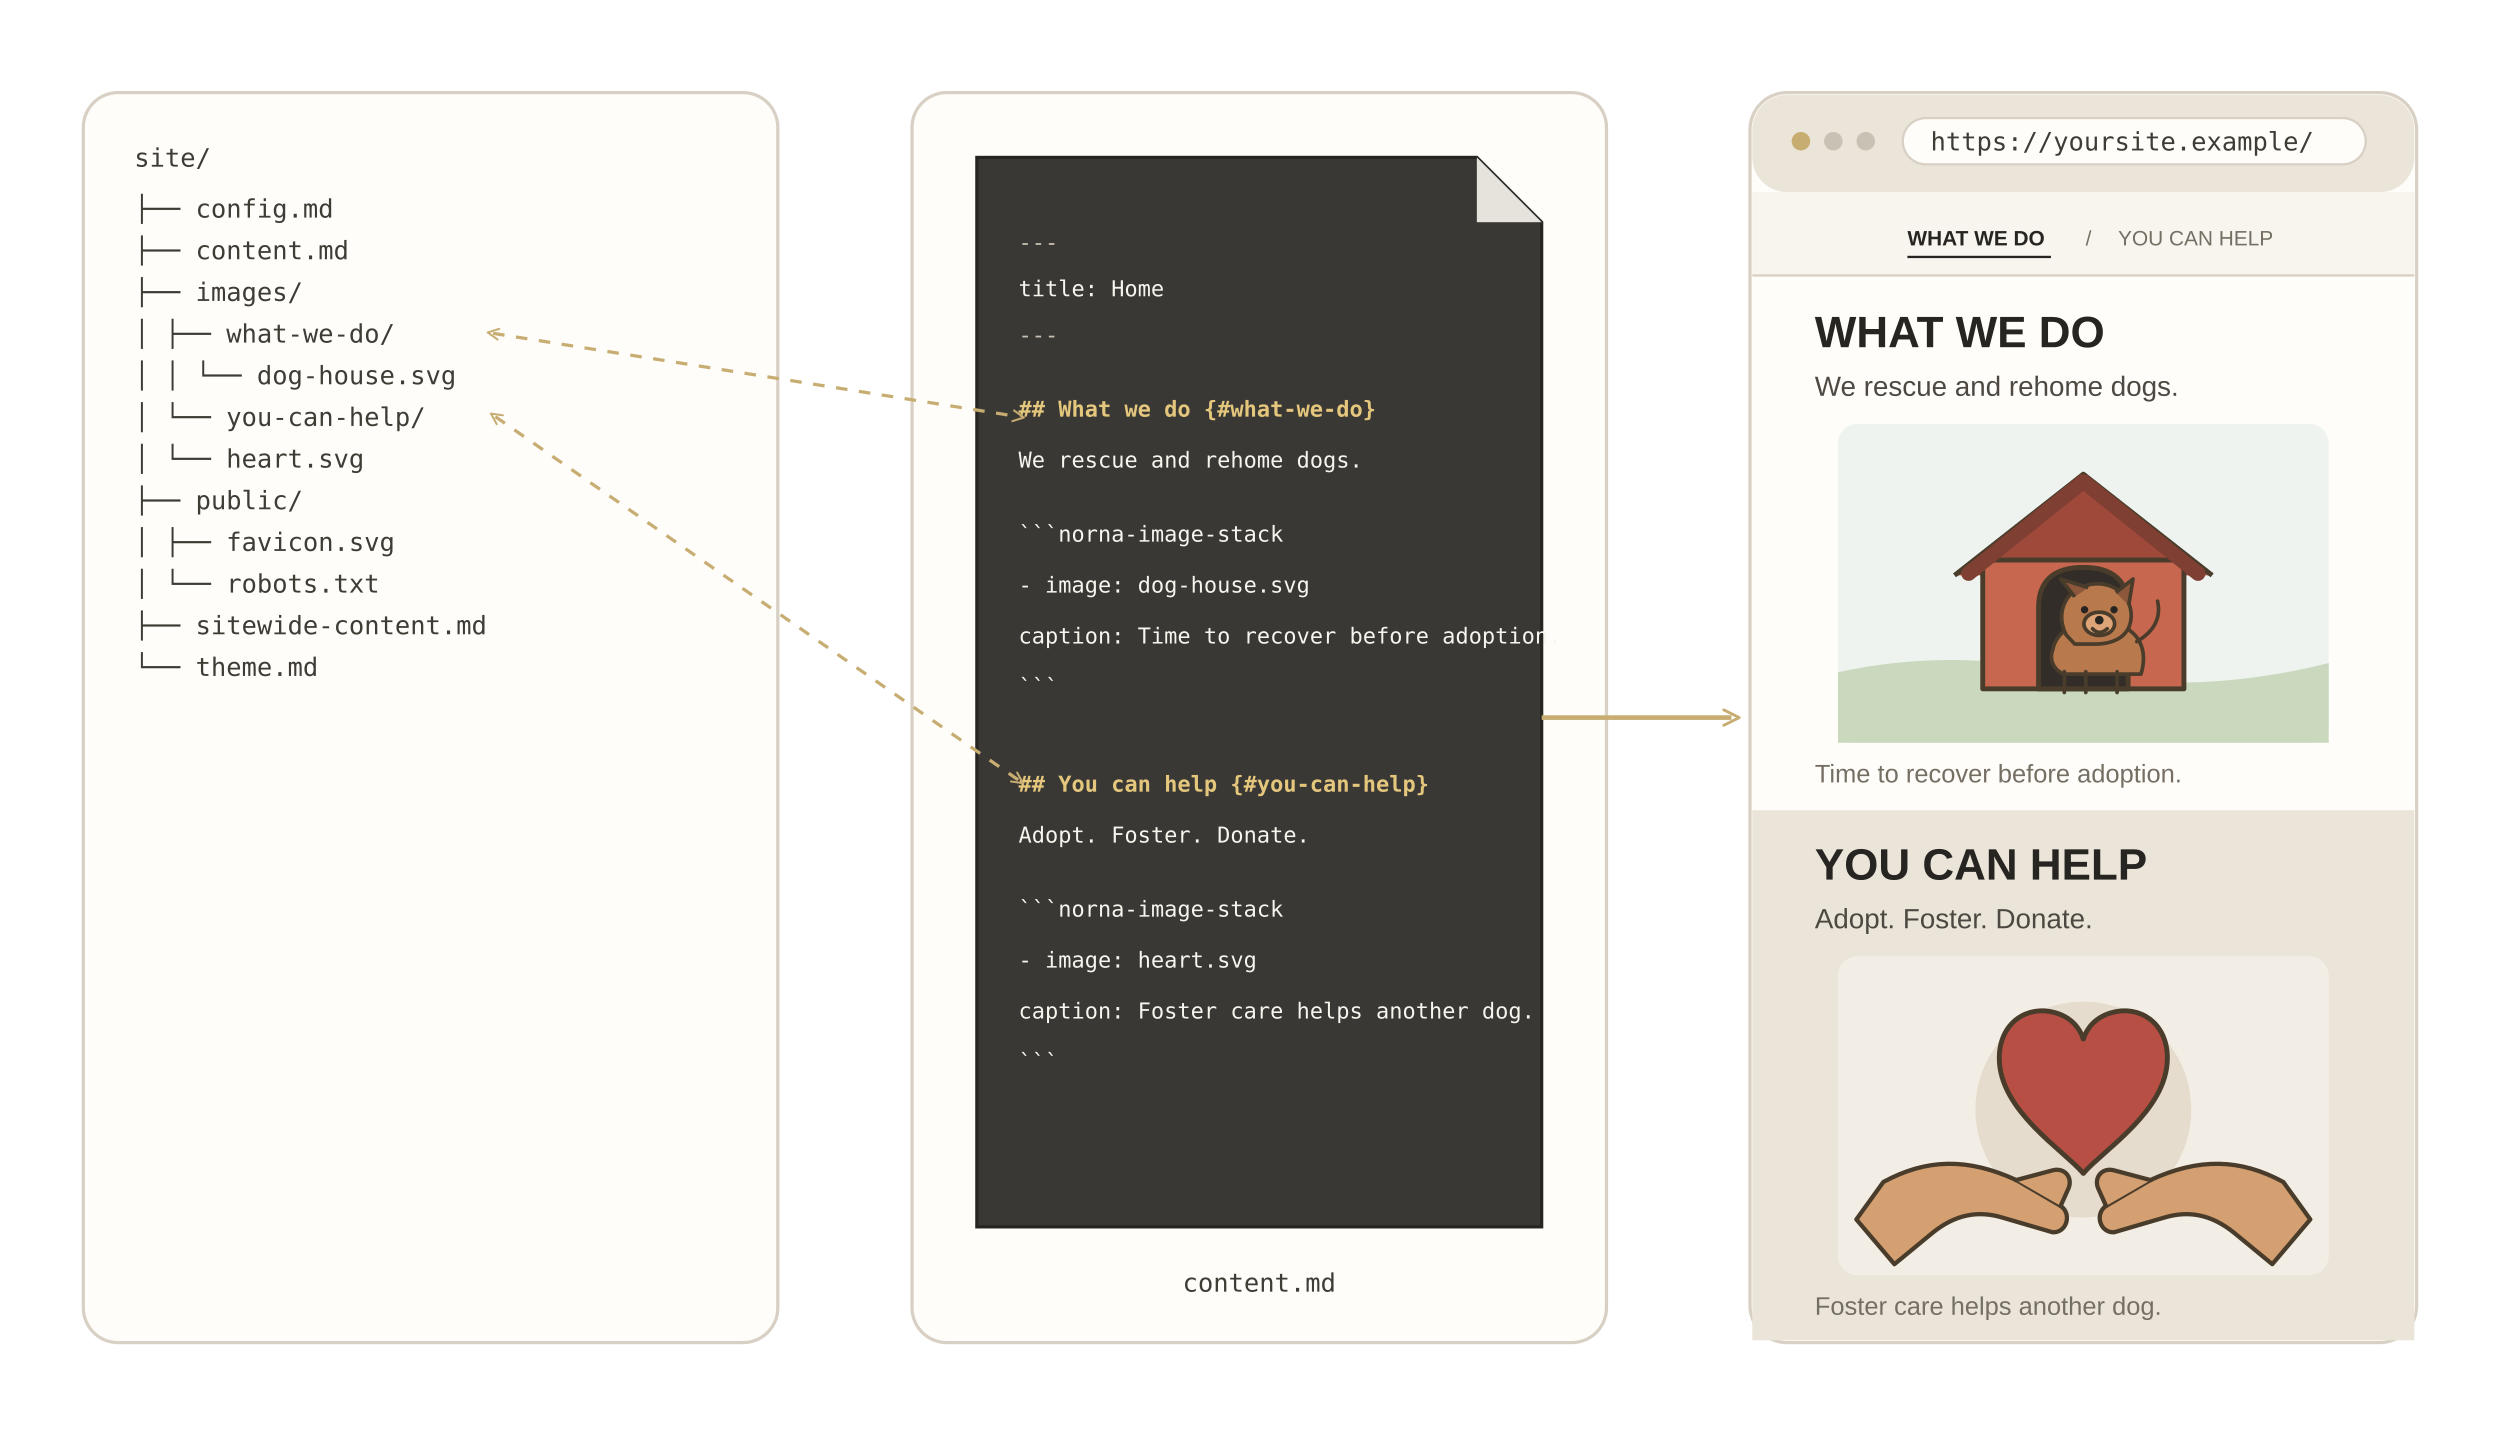
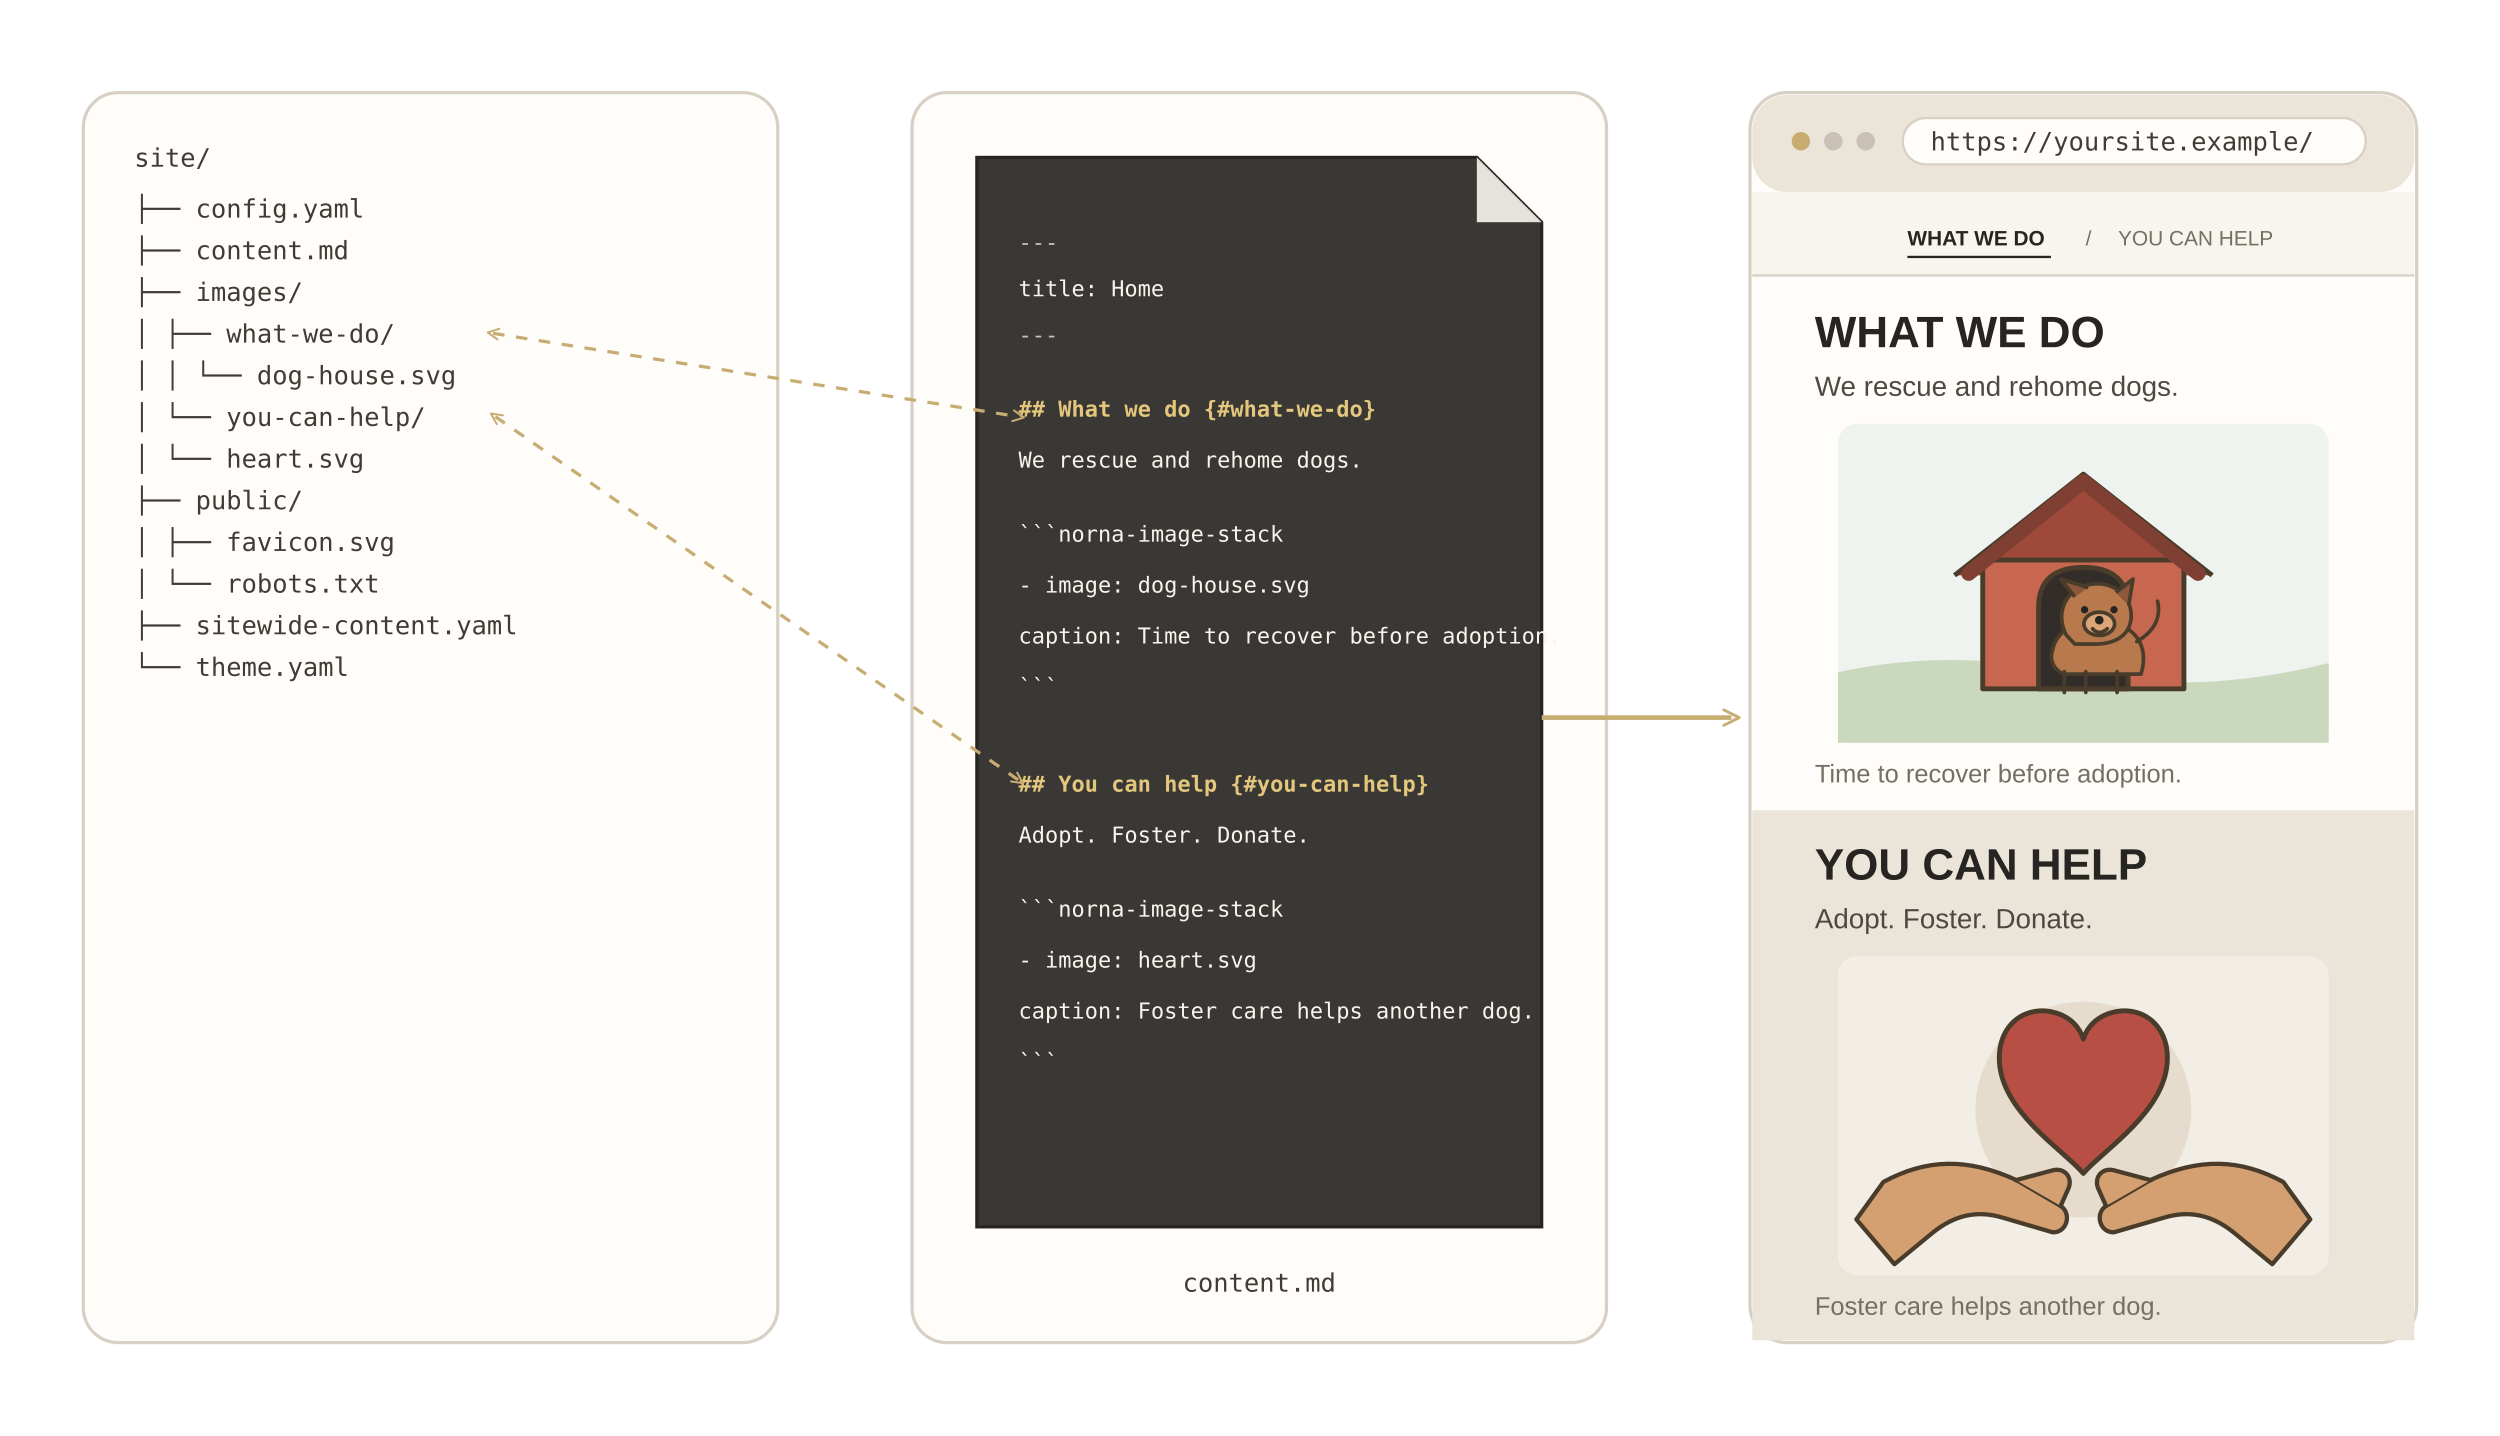
<svg xmlns="http://www.w3.org/2000/svg" viewBox="0 0 1080 620" role="img" aria-labelledby="title desc">
  <defs>
    <marker id="arrow" viewBox="0 0 12 12" refX="6" refY="6" markerWidth="5" markerHeight="5" orient="auto-start-reverse">
      <path d="M2 2 L10 6 L2 10" fill="none" stroke="#c7ad72" stroke-width="1.5" stroke-linecap="round" stroke-linejoin="round" />
    </marker>
    <symbol id="dog-house" viewBox="0 0 800 520">
      <rect width="800" height="520" rx="32" fill="#eef3ef" />
      <path d="M0 405 Q180 365 380 405 T800 390 V520 H0Z" fill="#cad8bd" />
      <g stroke="#493c2b" stroke-width="8" stroke-linejoin="round">
        <path d="M190 247 L400 82 L610 247" fill="#9f493a" />
        <path d="M236 222 H564 V432 H236Z" fill="#c8674f" />
        <path d="M327 432 V300 Q327 234 400 234 Q473 234 473 300 V432Z" fill="#332d29" />
        <path d="M213 244 L400 94 L587 244" fill="none" stroke="#7f3f32" stroke-width="24" stroke-linecap="round" />
      </g>
      <g transform="translate(310 250)" stroke="#493c2b" stroke-width="6" stroke-linejoin="round">
        <path d="M40 119 C47 80 93 64 142 76 C181 86 196 119 184 158 H58 C42 151 34 135 40 119Z" fill="#b8794d" />
        <path d="M62 94 C45 61 58 23 96 13 C133 3 169 27 168 64 C167 93 145 108 112 109 H76Z" fill="#b8794d" />
        <path d="M76 32 L53 3 L98 17" fill="#8c573a" />
        <path d="M143 25 L171 3 L164 46" fill="#8c573a" />
        <circle cx="92" cy="53" r="6" fill="#272522" stroke="none" />
        <circle cx="140" cy="53" r="6" fill="#272522" stroke="none" />
        <ellipse cx="116" cy="76" rx="25" ry="19" fill="#dca477" />
        <circle cx="116" cy="70" r="7" fill="#272522" stroke="none" />
        <path d="M105 84 Q116 96 129 84" fill="none" stroke-linecap="round" />
        <path d="M59 154 V188 M94 154 V188 M145 154 V188" fill="none" stroke-linecap="round" />
        <path d="M177 105 Q220 80 211 39" fill="none" stroke-linecap="round" />
      </g>
    </symbol>
    <symbol id="heart" viewBox="0 0 800 520">
      <rect width="800" height="520" rx="32" fill="#f3eee5" />
      <circle cx="400" cy="250" r="176" fill="#e5dccd" />
      <path d="M400 354 C368 316 263 252 263 166 C263 108 309 79 354 92 C379 99 394 116 400 135 C406 116 421 99 446 92 C491 79 537 108 537 166 C537 252 432 316 400 354Z" fill="#b84f45" stroke="#493c2b" stroke-width="8" stroke-linejoin="round" />
      <g fill="#d5a071" stroke="#493c2b" stroke-width="7" stroke-linecap="round" stroke-linejoin="round">
        <path d="M74 368 C144 330 211 328 291 365 L363 407 C382 420 373 451 350 450 L268 426 C228 414 191 421 154 451 L92 502 L30 429Z" />
        <path d="M726 368 C656 330 589 328 509 365 L437 407 C418 420 427 451 450 450 L532 426 C572 414 609 421 646 451 L708 502 L770 429Z" />
        <path d="M290 365 L350 349 C369 344 383 360 376 378 L363 407" />
        <path d="M510 365 L450 349 C431 344 417 360 424 378 L437 407" />
      </g>
    </symbol>
    <style>
      .sans { font-family: Arial, Helvetica, sans-serif; }
      .mono { font-family: Menlo, Consolas, monospace; }
      .tree { fill: #3f3b35; font-size: 11px; }
      .code { fill: #f8f5ee; font-size: 9.5px; }
      .muted-code { fill: #c9c1b4; font-size: 9.5px; }
      .key { fill: #e4c77d; font-size: 9.5px; font-weight: 700; }
      .panel { fill: #fffdf9; stroke: #d8d0c4; stroke-width: 1.4; }
      .document { fill: #3a3834; stroke: #272522; stroke-width: 1.4; }
      .line { stroke: #c7ad72; stroke-width: 1.4; stroke-dasharray: 5 5; fill: none; }
      .flow { stroke: #c7ad72; stroke-width: 2; fill: none; }
    </style>
  </defs>
  <g class="sans">
    <g transform="translate(36 40)">
      <rect class="panel" width="300" height="540" rx="15" />
      <g class="mono tree">
        <text x="22" y="32">site/</text>
-         <text x="22" y="54">├── config.md</text>
+         <text x="22" y="54">├── config.yaml</text>
        <text x="22" y="72">├── content.md</text>
        <text x="22" y="90">├── images/</text>
        <text x="22" y="108">│   ├── what-we-do/</text>
        <text x="22" y="126">│   │   └── dog-house.svg</text>
        <text x="22" y="144">│   └── you-can-help/</text>
        <text x="22" y="162">│       └── heart.svg</text>
        <text x="22" y="180">├── public/</text>
        <text x="22" y="198">│   ├── favicon.svg</text>
        <text x="22" y="216">│   └── robots.txt</text>
-         <text x="22" y="234">├── sitewide-content.md</text>
-         <text x="22" y="252">└── theme.md</text>
+         <text x="22" y="234">├── sitewide-content.yaml</text>
+         <text x="22" y="252">└── theme.yaml</text>
      </g>
    </g>
    <g transform="translate(394 40)">
      <rect class="panel" width="300" height="540" rx="15" />
      <path class="document" d="M28 28 H244 L272 56 V490 H28 Z" />
      <path d="M244 28 V56 H272 Z" fill="#f8f5ee" opacity=".9" />
      <g class="mono">
        <text class="muted-code" x="46" y="68">---</text>
        <text class="code" x="46" y="88">title: Home</text>
        <text class="muted-code" x="46" y="108">---</text>
        <text class="key" x="46" y="140">## What we do {#what-we-do}</text>
        <text class="code" x="46" y="162">We rescue and rehome dogs.</text>
        <text class="code" x="46" y="194">```norna-image-stack</text>
        <text class="code" x="46" y="216">- image: dog-house.svg</text>
        <text class="code" x="46" y="238">  caption: Time to recover before adoption.</text>
        <text class="code" x="46" y="260">```</text>
        <text class="key" x="46" y="302">## You can help {#you-can-help}</text>
        <text class="code" x="46" y="324">Adopt. Foster. Donate.</text>
        <text class="code" x="46" y="356">```norna-image-stack</text>
        <text class="code" x="46" y="378">- image: heart.svg</text>
        <text class="code" x="46" y="400">  caption: Foster care helps another dog.</text>
        <text class="code" x="46" y="422">```</text>
        <text class="tree" x="150" y="518" text-anchor="middle">content.md</text>
      </g>
    </g>
    <path class="line" d="M213 144 L440 180" marker-start="url(#arrow)" marker-end="url(#arrow)" />
    <path class="line" d="M214 180 L440 337" marker-start="url(#arrow)" marker-end="url(#arrow)" />
    <path class="flow" d="M666 310 H748" marker-end="url(#arrow)" />
    <g transform="translate(756 40)">
      <rect class="panel" width="288" height="540" rx="16" />
      <rect x="1" y="1" width="286" height="42" rx="15" fill="#ebe5d9" />
      <circle cx="22" cy="21" r="4" fill="#c7ad72" />
      <circle cx="36" cy="21" r="4" fill="#c9c1b4" />
      <circle cx="50" cy="21" r="4" fill="#c9c1b4" />
      <rect x="66" y="11" width="200" height="20" rx="10" fill="#fffdf9" stroke="#d8d0c4" />
      <text class="mono tree" x="78" y="25" font-size="9">https://yoursite.example/</text>
      <rect x="1" y="43" width="286" height="36" fill="#f8f5ee" />
      <line x1="1" y1="79" x2="287" y2="79" stroke="#d8d0c4" />
      <text x="68" y="66" fill="#272522" font-size="9" font-weight="700">WHAT WE DO</text>
      <line x1="68" y1="71" x2="130" y2="71" stroke="#272522" />
      <text x="145" y="66" fill="#746e63" font-size="9">/</text>
      <text x="159" y="66" fill="#746e63" font-size="9">YOU CAN HELP</text>
      <text x="28" y="110" fill="#272522" font-size="19" font-weight="700">WHAT WE DO</text>
      <text x="28" y="131" fill="#4d4942" font-size="12">We rescue and rehome dogs.</text>
      <use href="#dog-house" x="38" y="143" width="212" height="138" />
      <text x="28" y="298" fill="#746e63" font-size="11">Time to recover before adoption.</text>
      <rect x="1" y="310" width="286" height="229" fill="#ebe5d9" />
      <text x="28" y="340" fill="#272522" font-size="19" font-weight="700">YOU CAN HELP</text>
      <text x="28" y="361" fill="#4d4942" font-size="12">Adopt. Foster. Donate.</text>
      <use href="#heart" x="38" y="373" width="212" height="138" />
      <text x="28" y="528" fill="#746e63" font-size="11">Foster care helps another dog.</text>
    </g>
  </g>
</svg>
